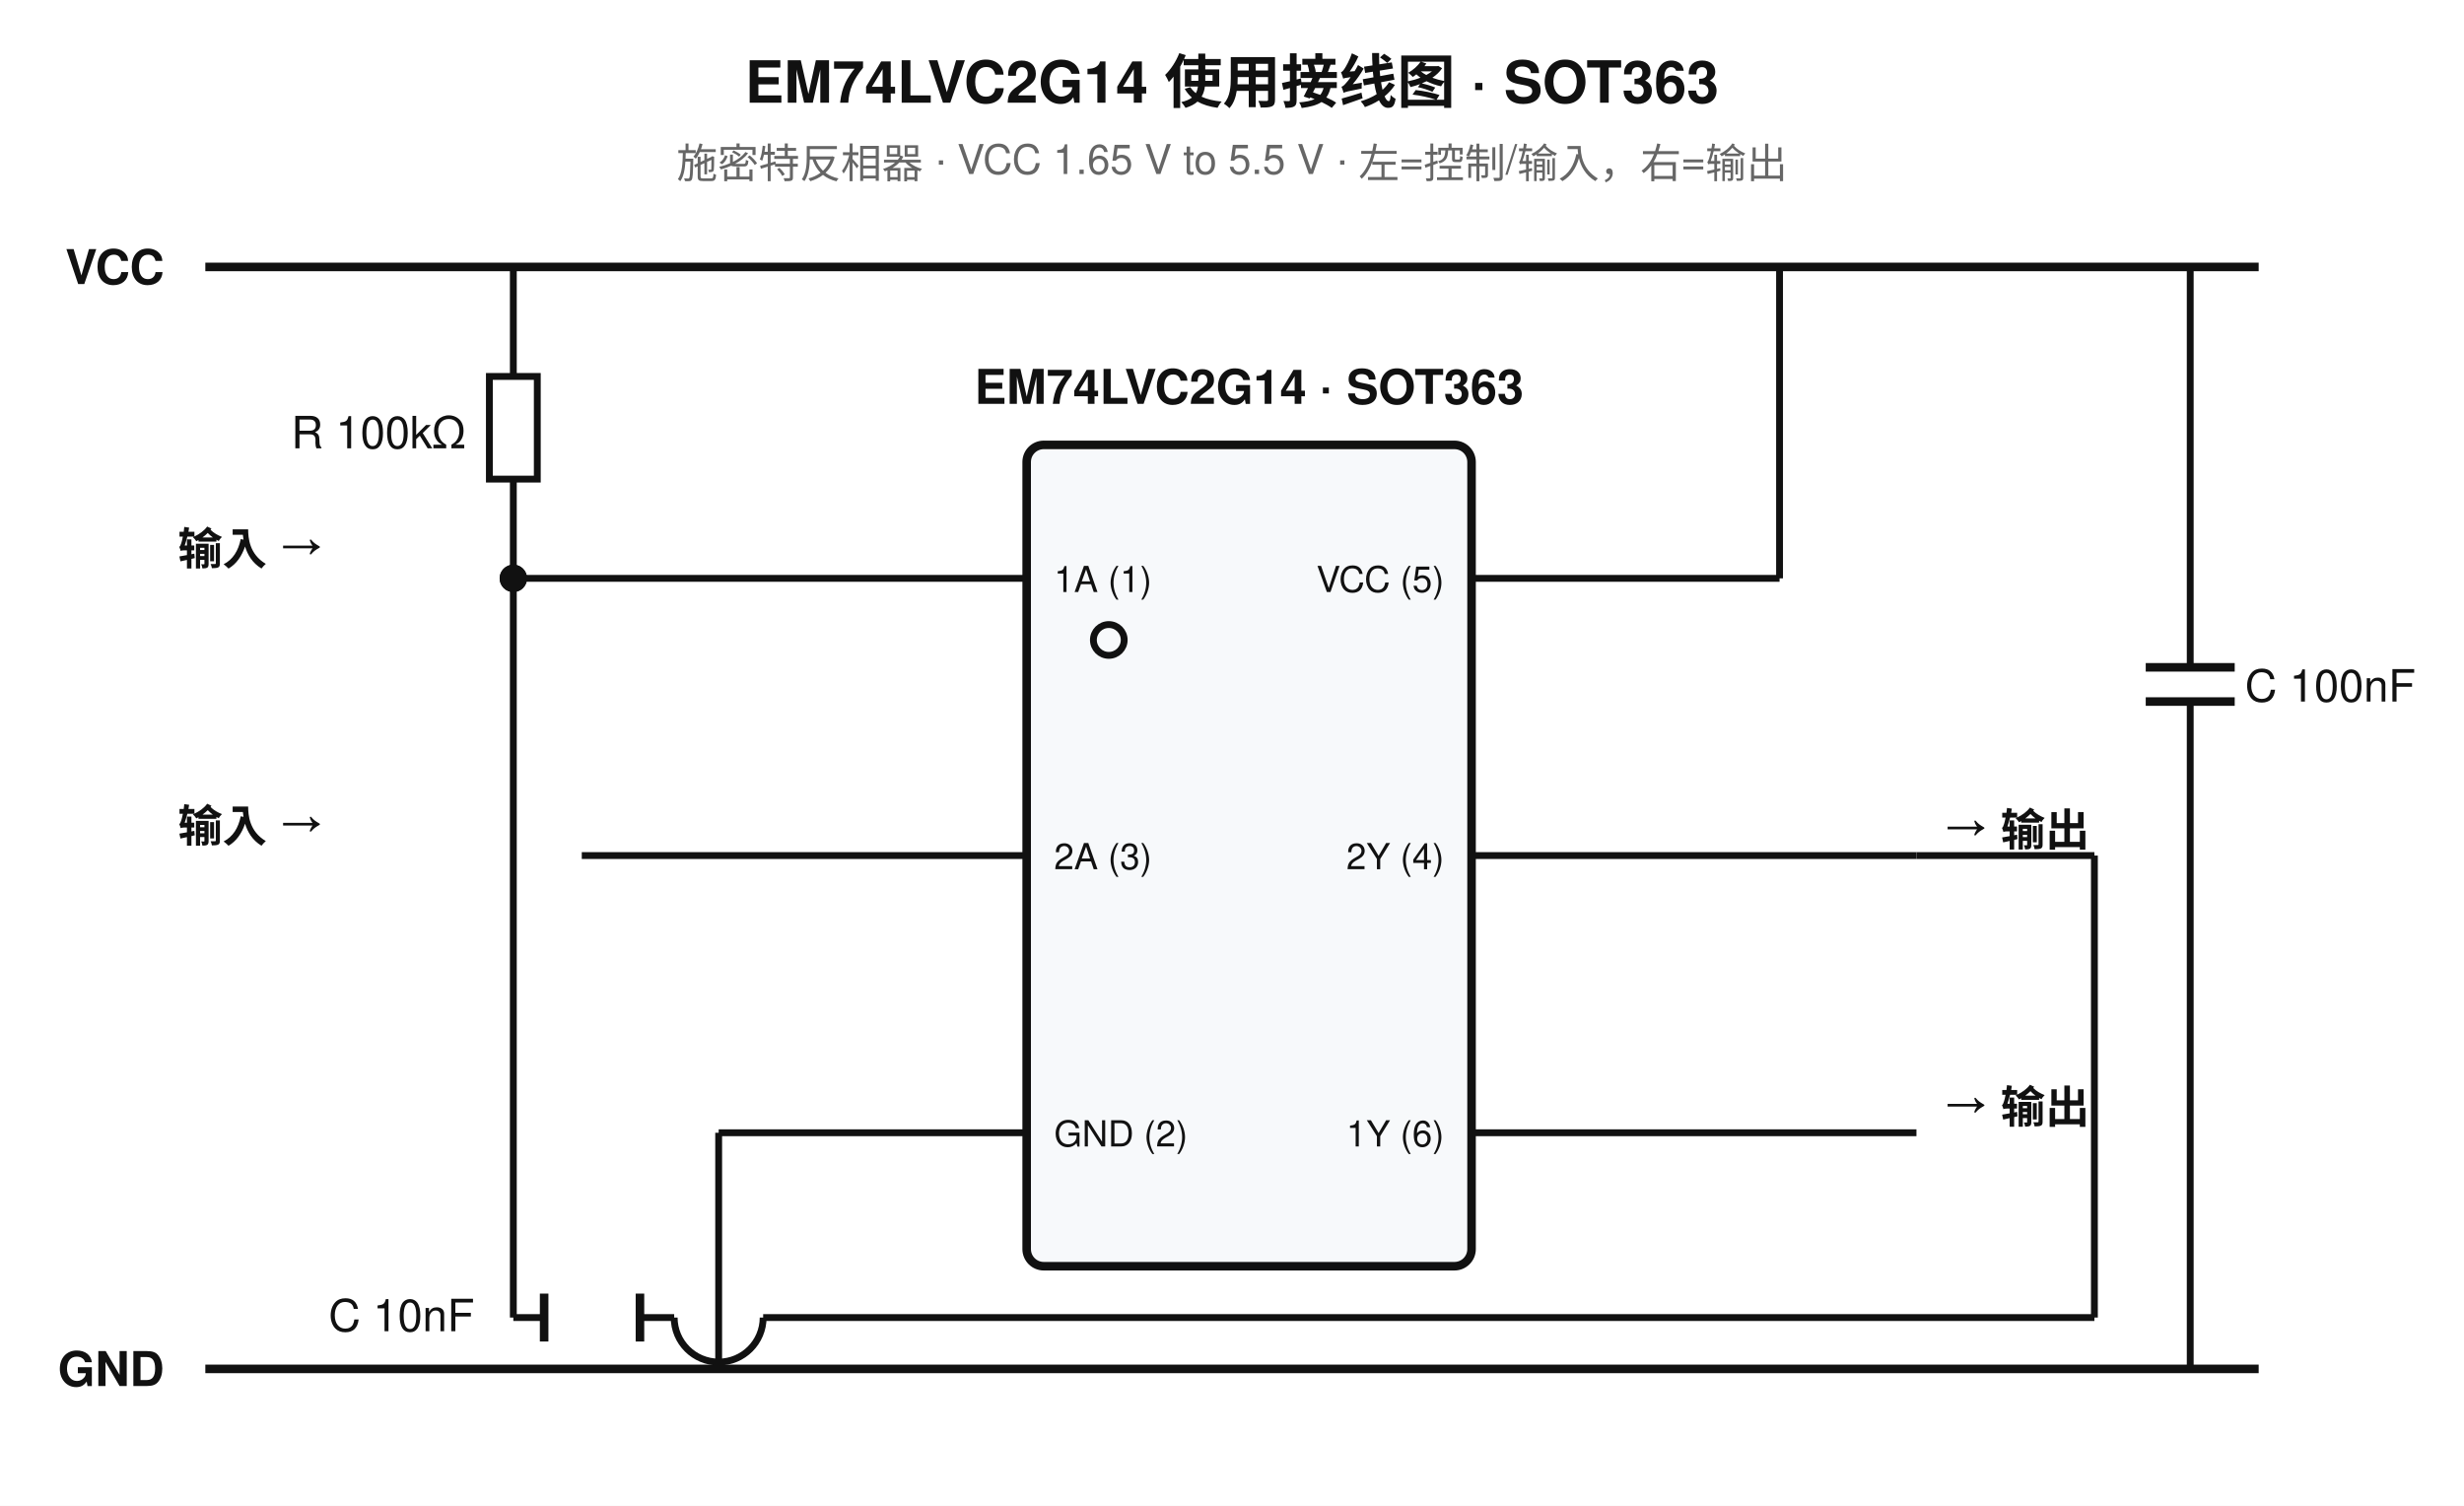
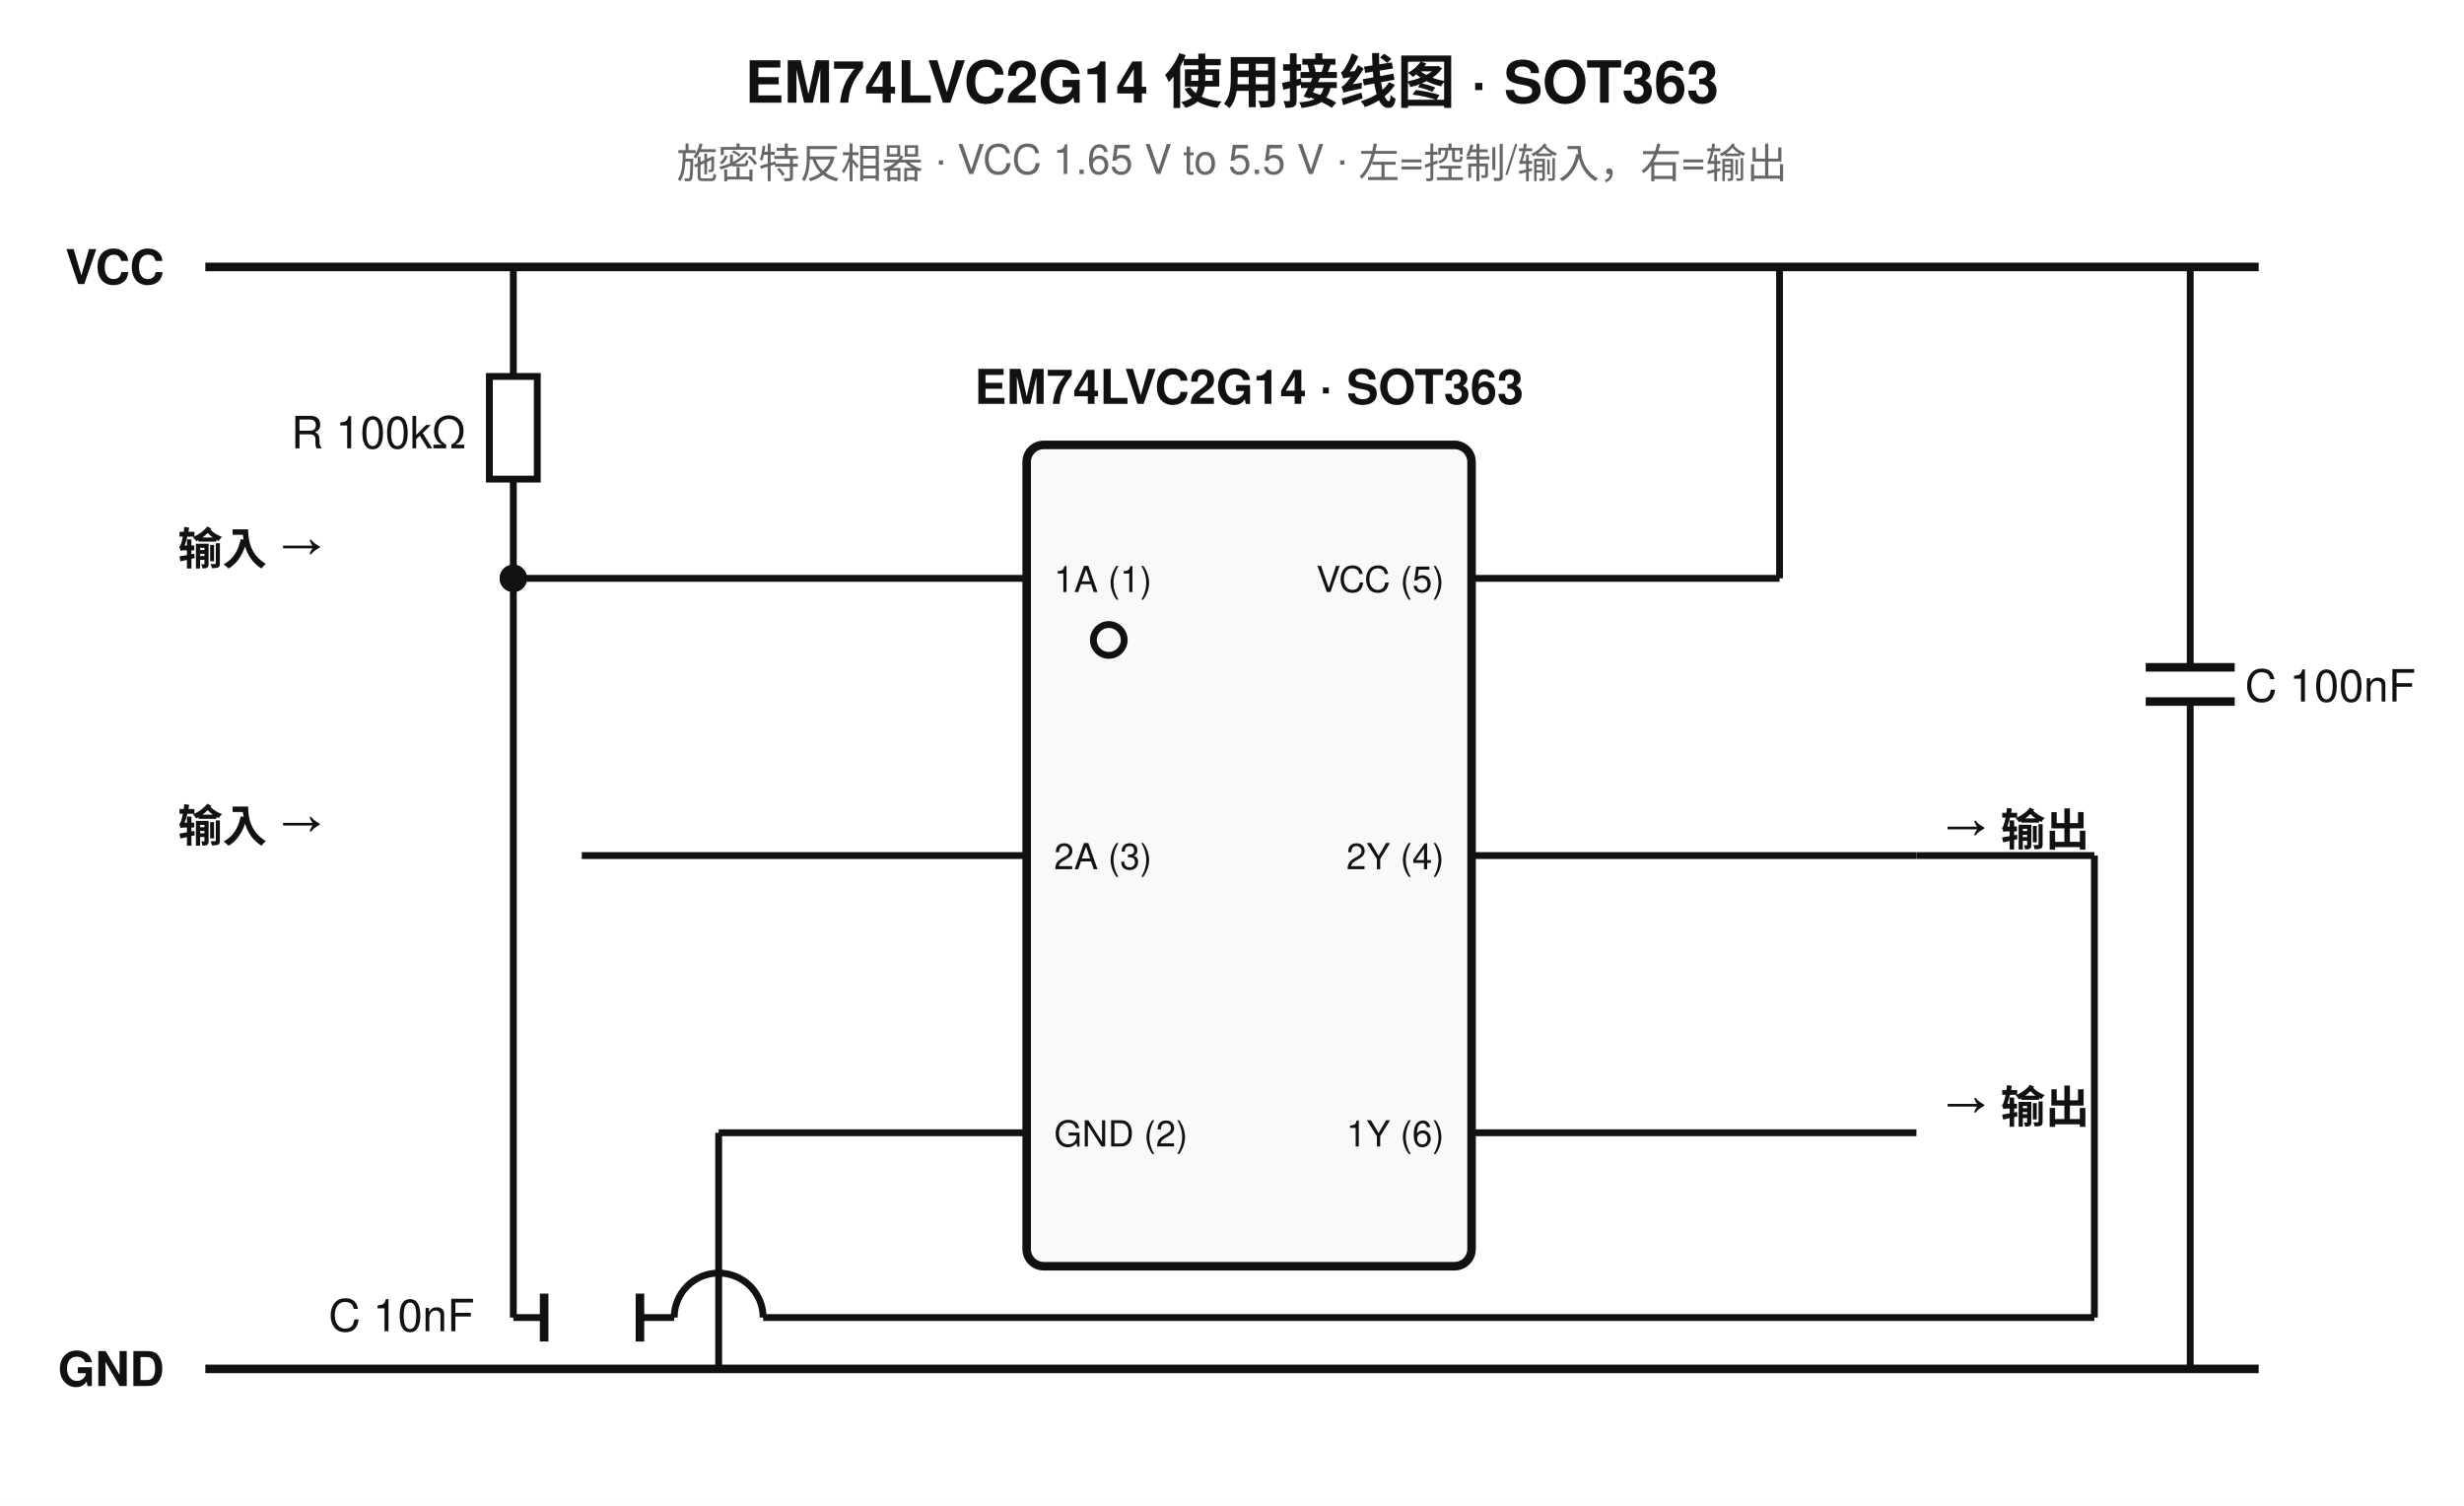
<svg xmlns="http://www.w3.org/2000/svg" viewBox="0 0 720 440" font-family="Helvetica,Arial,sans-serif">
  <rect width="720" height="440" fill="#fff" />
  <text x="360" y="30" text-anchor="middle" font-size="17" font-weight="bold" fill="#111">EM74LVC2G14 使用接线图 · SOT363</text>
  <text x="360" y="52" text-anchor="middle" font-size="12" fill="#666">施密特反相器 · VCC 1.65 V to 5.5 V · 左=控制/输入，右=输出</text>
  <line x1="60" y1="78" x2="660" y2="78" stroke="#111" stroke-width="2.5" />
  <text x="48" y="83" text-anchor="end" font-size="14" font-weight="bold" fill="#111">VCC</text>
  <line x1="60" y1="400" x2="660" y2="400" stroke="#111" stroke-width="2.5" />
  <text x="48" y="405" text-anchor="end" font-size="14" font-weight="bold" fill="#111">GND</text>
  <text x="365" y="118" text-anchor="middle" font-size="14" font-weight="bold" fill="#111">EM74LVC2G14 · SOT363</text>
  <rect x="300" y="130" width="130" height="240" rx="5" fill="#f7f9fb" stroke="#111" stroke-width="2.5" />
  <text x="308" y="173.0" font-size="10.5" fill="#111">1A (1)</text>
  <line x1="300" y1="169.0" x2="150" y2="169.0" stroke="#111" stroke-width="2" />
  <line x1="150" y1="78" x2="150" y2="110.0" stroke="#111" stroke-width="2" />
  <rect x="143" y="110.0" width="14" height="30" fill="#fff" stroke="#111" stroke-width="2" />
  <line x1="150" y1="140.0" x2="150" y2="169.0" stroke="#111" stroke-width="2" />
  <circle cx="150" cy="169.0" r="4" fill="#111" />
  <text x="136" y="131.0" text-anchor="end" font-size="13" fill="#111">R 100kΩ</text>
  <text x="52" y="165.0" font-size="13" font-weight="bold" fill="#111">输入 →</text>
  <text x="308" y="254.0" font-size="10.5" fill="#111">2A (3)</text>
  <line x1="300" y1="250.0" x2="170" y2="250.0" stroke="#111" stroke-width="2" />
  <text x="52" y="246.0" font-size="13" font-weight="bold" fill="#111">输入 →</text>
  <text x="308" y="335.0" font-size="10.5" fill="#111">GND (2)</text>
  <line x1="300" y1="331.0" x2="210" y2="331.0" stroke="#111" stroke-width="2" />
  <line x1="210" y1="331.0" x2="210" y2="400" stroke="#111" stroke-width="2" />
  <text x="422" y="173.0" text-anchor="end" font-size="10.5" fill="#111">VCC (5)</text>
  <line x1="430" y1="169.0" x2="520" y2="169.0" stroke="#111" stroke-width="2" />
  <line x1="520" y1="169.0" x2="520" y2="78" stroke="#111" stroke-width="2" />
  <text x="422" y="254.0" text-anchor="end" font-size="10.5" fill="#111">2Y (4)</text>
  <line x1="430" y1="250.0" x2="560" y2="250.0" stroke="#111" stroke-width="2" />
  <text x="568" y="246.0" font-size="13" font-weight="bold" fill="#111">→ 输出</text>
  <text x="422" y="335.0" text-anchor="end" font-size="10.5" fill="#111">1Y (6)</text>
  <line x1="430" y1="331.0" x2="560" y2="331.0" stroke="#111" stroke-width="2" />
  <text x="568" y="327.0" font-size="13" font-weight="bold" fill="#111">→ 输出</text>
  <circle cx="324" cy="187.0" r="4.5" fill="none" stroke="#111" stroke-width="2" />
  <line x1="560" y1="250.0" x2="612" y2="250.0" stroke="#111" stroke-width="2" />
  <line x1="612" y1="250.0" x2="612" y2="385" stroke="#111" stroke-width="2" />
  <line x1="159" y1="385" x2="150" y2="385" stroke="#111" stroke-width="2" />
  <line x1="159" y1="378" x2="159" y2="392" stroke="#111" stroke-width="2.5" />
  <line x1="187" y1="378" x2="187" y2="392" stroke="#111" stroke-width="2.5" />
  <line x1="187" y1="385" x2="197" y2="385" stroke="#111" stroke-width="2" />
-   <path d="M197,385 A13,13 0 0,0 223,385" fill="none" stroke="#111" stroke-width="2" />
+   <path d="M197,385 A13,13 0 0,1 223,385" fill="none" stroke="#111" stroke-width="2" />
  <line x1="223" y1="385" x2="612" y2="385" stroke="#111" stroke-width="2" />
  <text x="96" y="389" font-size="13" fill="#111">C 10nF</text>
  <line x1="150" y1="385" x2="150" y2="169.0" stroke="#111" stroke-width="2" />
  <circle cx="150" cy="169.0" r="4" fill="#111" />
  <text x="656" y="205" font-size="13" fill="#111">C 100nF</text>
  <line x1="640" y1="78" x2="640" y2="195" stroke="#111" stroke-width="2" />
  <line x1="627" y1="195" x2="653" y2="195" stroke="#111" stroke-width="2.5" />
  <line x1="627" y1="205" x2="653" y2="205" stroke="#111" stroke-width="2.5" />
  <line x1="640" y1="205" x2="640" y2="400" stroke="#111" stroke-width="2" />
</svg>
